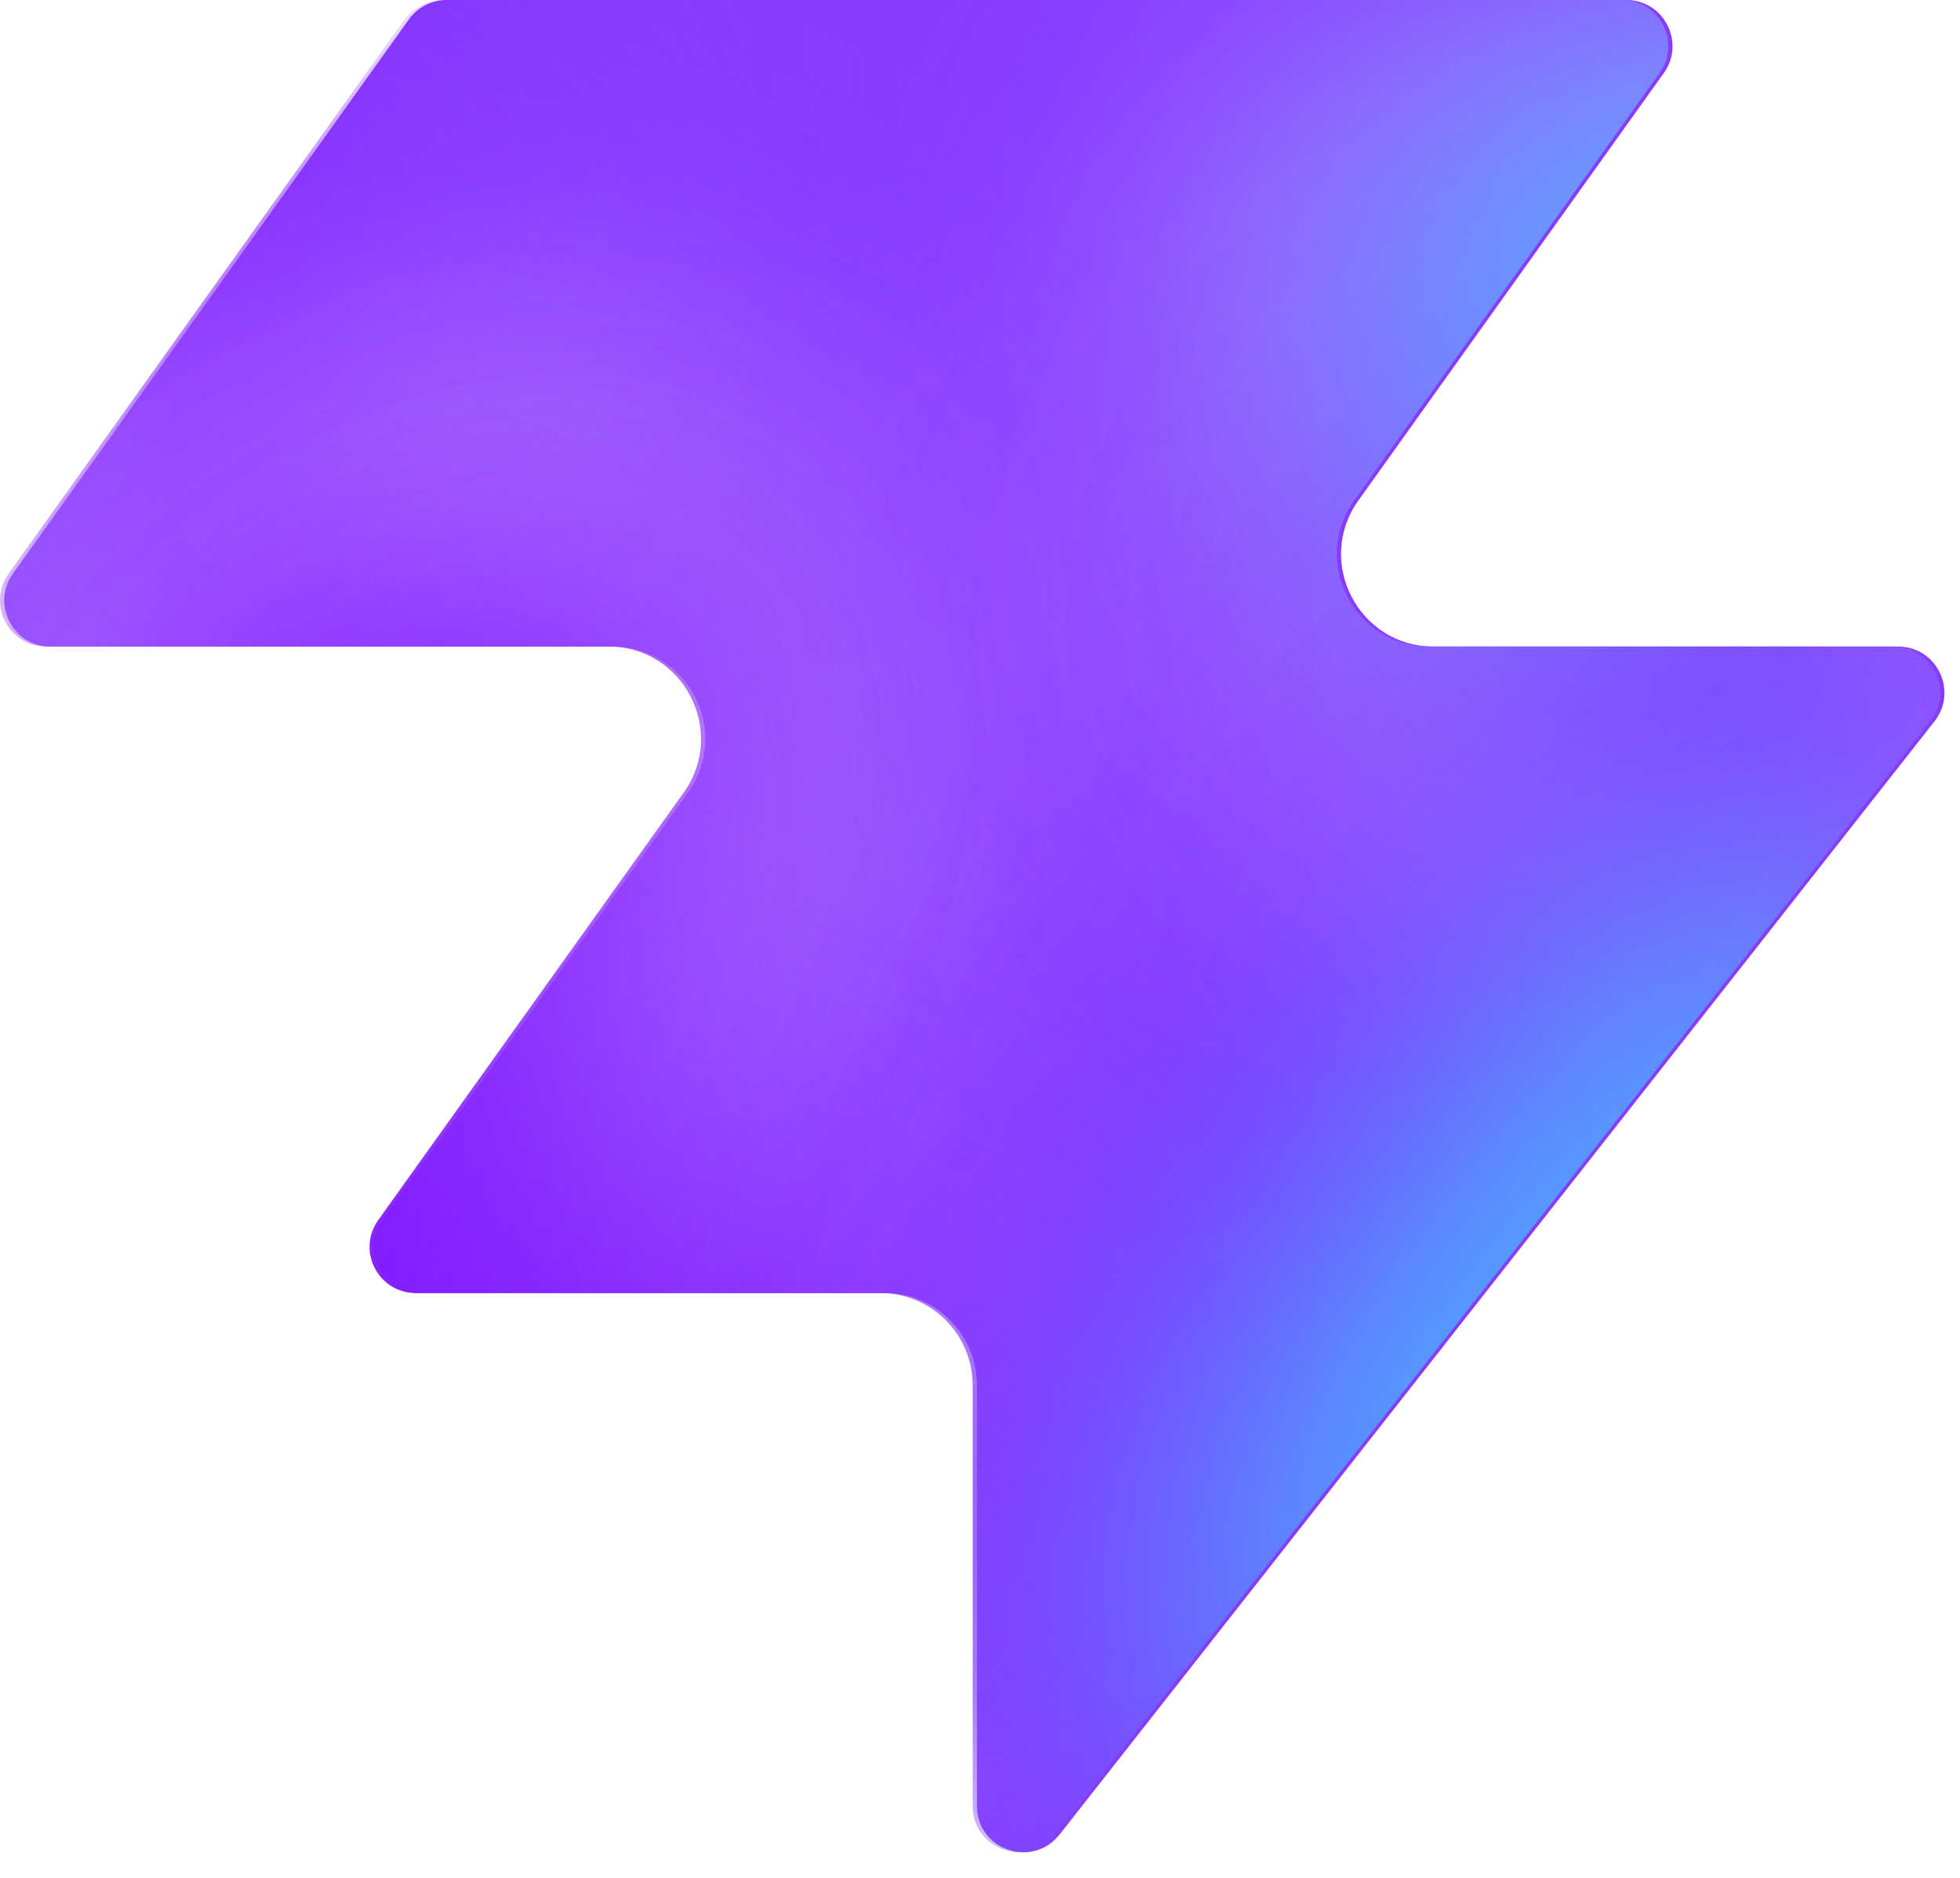
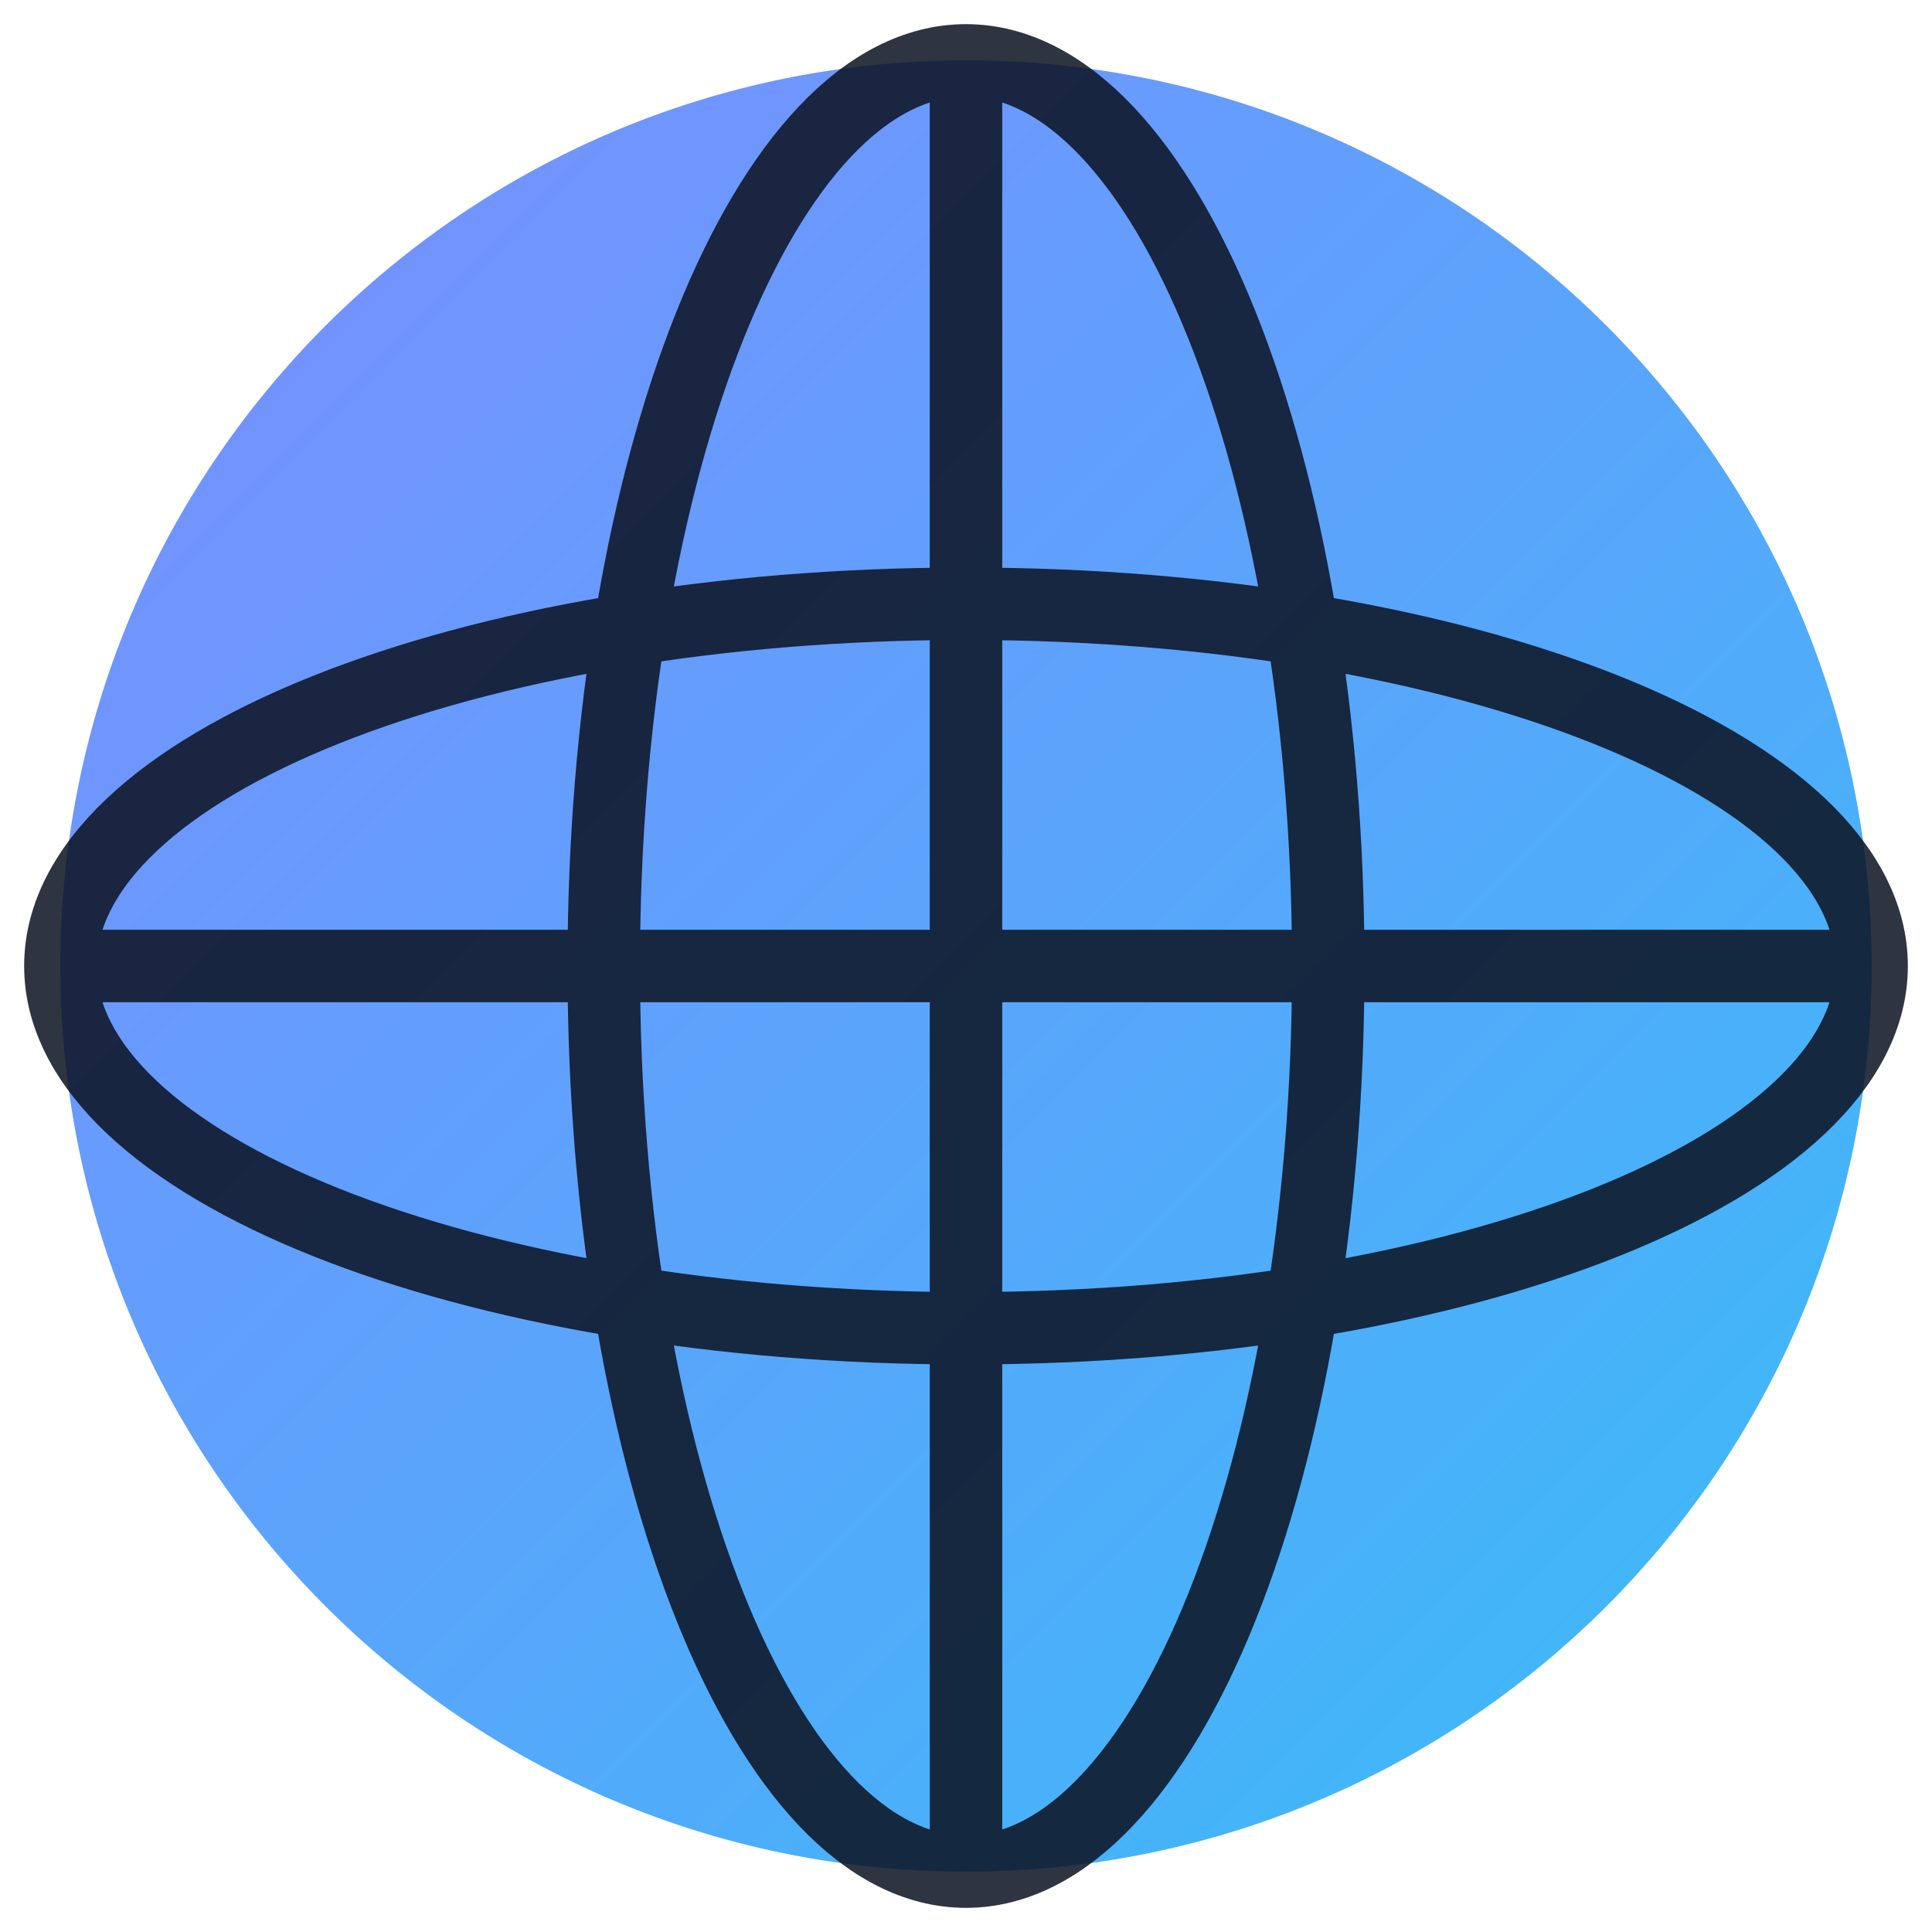
- <svg xmlns="http://www.w3.org/2000/svg" width="48" height="46" fill="none" viewBox="0 0 48 46">
-   <path fill="#863bff" d="M25.946 44.938c-.664.845-2.021.375-2.021-.698V33.937a2.26 2.26 0 0 0-2.262-2.262H10.287c-.92 0-1.456-1.04-.92-1.788l7.48-10.471c1.07-1.497 0-3.578-1.842-3.578H1.237c-.92 0-1.456-1.04-.92-1.788L10.013.474c.214-.297.556-.474.92-.474h28.894c.92 0 1.456 1.04.92 1.788l-7.48 10.471c-1.07 1.498 0 3.579 1.842 3.579h11.377c.943 0 1.473 1.088.89 1.83L25.947 44.94z" style="fill:#863bff;fill:color(display-p3 .525 .23 1);fill-opacity:1" />
-   <mask id="a" width="48" height="46" x="0" y="0" maskUnits="userSpaceOnUse" style="mask-type:alpha">
-     <path fill="#000" d="M25.842 44.938c-.664.844-2.021.375-2.021-.698V33.937a2.26 2.26 0 0 0-2.262-2.262H10.183c-.92 0-1.456-1.04-.92-1.788l7.48-10.471c1.07-1.498 0-3.579-1.842-3.579H1.133c-.92 0-1.456-1.04-.92-1.787L9.91.473c.214-.297.556-.474.92-.474h28.894c.92 0 1.456 1.04.92 1.788l-7.48 10.471c-1.07 1.498 0 3.578 1.842 3.578h11.377c.943 0 1.473 1.088.89 1.832L25.843 44.94z" style="fill:#000;fill-opacity:1" />
-   </mask>
-   <g mask="url(#a)">
-     <g filter="url(#b)">
-       <ellipse cx="5.508" cy="14.704" fill="#ede6ff" rx="5.508" ry="14.704" style="fill:#ede6ff;fill:color(display-p3 .927 .903 1);fill-opacity:1" transform="matrix(.00324 1 1 -.00324 -4.47 31.516)" />
-     </g>
-     <g filter="url(#c)">
-       <ellipse cx="10.399" cy="29.851" fill="#ede6ff" rx="10.399" ry="29.851" style="fill:#ede6ff;fill:color(display-p3 .927 .903 1);fill-opacity:1" transform="matrix(.00324 1 1 -.00324 -39.328 7.883)" />
-     </g>
-     <g filter="url(#d)">
-       <ellipse cx="5.508" cy="30.487" fill="#7e14ff" rx="5.508" ry="30.487" style="fill:#7e14ff;fill:color(display-p3 .492 .077 1);fill-opacity:1" transform="rotate(89.814 -25.913 -14.639)scale(1 -1)" />
-     </g>
-     <g filter="url(#e)">
-       <ellipse cx="5.508" cy="30.599" fill="#7e14ff" rx="5.508" ry="30.599" style="fill:#7e14ff;fill:color(display-p3 .492 .077 1);fill-opacity:1" transform="rotate(89.814 -32.644 -3.334)scale(1 -1)" />
-     </g>
-     <g filter="url(#f)">
-       <ellipse cx="5.508" cy="30.599" fill="#7e14ff" rx="5.508" ry="30.599" style="fill:#7e14ff;fill:color(display-p3 .492 .077 1);fill-opacity:1" transform="matrix(.00324 1 1 -.00324 -34.34 30.47)" />
-     </g>
-     <g filter="url(#g)">
-       <ellipse cx="14.072" cy="22.078" fill="#ede6ff" rx="14.072" ry="22.078" style="fill:#ede6ff;fill:color(display-p3 .927 .903 1);fill-opacity:1" transform="rotate(93.35 24.506 48.493)scale(-1 1)" />
-     </g>
-     <g filter="url(#h)">
-       <ellipse cx="3.47" cy="21.501" fill="#7e14ff" rx="3.47" ry="21.501" style="fill:#7e14ff;fill:color(display-p3 .492 .077 1);fill-opacity:1" transform="rotate(89.009 28.708 47.59)scale(-1 1)" />
-     </g>
-     <g filter="url(#i)">
-       <ellipse cx="3.47" cy="21.501" fill="#7e14ff" rx="3.47" ry="21.501" style="fill:#7e14ff;fill:color(display-p3 .492 .077 1);fill-opacity:1" transform="rotate(89.009 28.708 47.59)scale(-1 1)" />
-     </g>
-     <g filter="url(#j)">
-       <ellipse cx=".387" cy="8.972" fill="#7e14ff" rx="4.407" ry="29.108" style="fill:#7e14ff;fill:color(display-p3 .492 .077 1);fill-opacity:1" transform="rotate(39.51 .387 8.972)" />
-     </g>
-     <g filter="url(#k)">
-       <ellipse cx="47.523" cy="-6.092" fill="#7e14ff" rx="4.407" ry="29.108" style="fill:#7e14ff;fill:color(display-p3 .492 .077 1);fill-opacity:1" transform="rotate(37.892 47.523 -6.092)" />
-     </g>
-     <g filter="url(#l)">
-       <ellipse cx="41.412" cy="6.333" fill="#47bfff" rx="5.971" ry="9.665" style="fill:#47bfff;fill:color(display-p3 .28 .748 1);fill-opacity:1" transform="rotate(37.892 41.412 6.333)" />
-     </g>
-     <g filter="url(#m)">
-       <ellipse cx="-1.879" cy="38.332" fill="#7e14ff" rx="4.407" ry="29.108" style="fill:#7e14ff;fill:color(display-p3 .492 .077 1);fill-opacity:1" transform="rotate(37.892 -1.88 38.332)" />
-     </g>
-     <g filter="url(#n)">
-       <ellipse cx="-1.879" cy="38.332" fill="#7e14ff" rx="4.407" ry="29.108" style="fill:#7e14ff;fill:color(display-p3 .492 .077 1);fill-opacity:1" transform="rotate(37.892 -1.88 38.332)" />
-     </g>
-     <g filter="url(#o)">
-       <ellipse cx="35.651" cy="29.907" fill="#7e14ff" rx="4.407" ry="29.108" style="fill:#7e14ff;fill:color(display-p3 .492 .077 1);fill-opacity:1" transform="rotate(37.892 35.651 29.907)" />
-     </g>
-     <g filter="url(#p)">
-       <ellipse cx="38.418" cy="32.4" fill="#47bfff" rx="5.971" ry="15.297" style="fill:#47bfff;fill:color(display-p3 .28 .748 1);fill-opacity:1" transform="rotate(37.892 38.418 32.4)" />
-     </g>
+ <svg xmlns="http://www.w3.org/2000/svg" viewBox="0 0 64 64">
+   <defs>
+     <linearGradient id="g" x1="0" y1="0" x2="1" y2="1">
+       <stop offset="0" stop-color="#7c8cff" />
+       <stop offset="1" stop-color="#38bdf8" />
+     </linearGradient>
+   </defs>
+   <circle cx="32" cy="32" r="30" fill="url(#g)" />
+   <g fill="none" stroke="#0b1020" stroke-width="2.4" opacity="0.85">
+     <ellipse cx="32" cy="32" rx="30" ry="12" />
+     <ellipse cx="32" cy="32" rx="12" ry="30" />
+     <line x1="2" y1="32" x2="62" y2="32" />
+     <line x1="32" y1="2" x2="32" y2="62" />
  </g>
-   <defs>
-     <filter id="b" width="60.045" height="41.654" x="-19.77" y="16.149" color-interpolation-filters="sRGB" filterUnits="userSpaceOnUse">
-       <feFlood flood-opacity="0" result="BackgroundImageFix" />
-       <feBlend in="SourceGraphic" in2="BackgroundImageFix" result="shape" />
-       <feGaussianBlur result="effect1_foregroundBlur_2002_17158" stdDeviation="7.659" />
-     </filter>
-     <filter id="c" width="90.34" height="51.437" x="-54.613" y="-7.533" color-interpolation-filters="sRGB" filterUnits="userSpaceOnUse">
-       <feFlood flood-opacity="0" result="BackgroundImageFix" />
-       <feBlend in="SourceGraphic" in2="BackgroundImageFix" result="shape" />
-       <feGaussianBlur result="effect1_foregroundBlur_2002_17158" stdDeviation="7.659" />
-     </filter>
-     <filter id="d" width="79.355" height="29.4" x="-49.64" y="2.03" color-interpolation-filters="sRGB" filterUnits="userSpaceOnUse">
-       <feFlood flood-opacity="0" result="BackgroundImageFix" />
-       <feBlend in="SourceGraphic" in2="BackgroundImageFix" result="shape" />
-       <feGaussianBlur result="effect1_foregroundBlur_2002_17158" stdDeviation="4.596" />
-     </filter>
-     <filter id="e" width="79.579" height="29.4" x="-45.045" y="20.029" color-interpolation-filters="sRGB" filterUnits="userSpaceOnUse">
-       <feFlood flood-opacity="0" result="BackgroundImageFix" />
-       <feBlend in="SourceGraphic" in2="BackgroundImageFix" result="shape" />
-       <feGaussianBlur result="effect1_foregroundBlur_2002_17158" stdDeviation="4.596" />
-     </filter>
-     <filter id="f" width="79.579" height="29.4" x="-43.513" y="21.178" color-interpolation-filters="sRGB" filterUnits="userSpaceOnUse">
-       <feFlood flood-opacity="0" result="BackgroundImageFix" />
-       <feBlend in="SourceGraphic" in2="BackgroundImageFix" result="shape" />
-       <feGaussianBlur result="effect1_foregroundBlur_2002_17158" stdDeviation="4.596" />
-     </filter>
-     <filter id="g" width="74.749" height="58.852" x="15.756" y="-17.901" color-interpolation-filters="sRGB" filterUnits="userSpaceOnUse">
-       <feFlood flood-opacity="0" result="BackgroundImageFix" />
-       <feBlend in="SourceGraphic" in2="BackgroundImageFix" result="shape" />
-       <feGaussianBlur result="effect1_foregroundBlur_2002_17158" stdDeviation="7.659" />
-     </filter>
-     <filter id="h" width="61.377" height="25.362" x="23.548" y="2.284" color-interpolation-filters="sRGB" filterUnits="userSpaceOnUse">
-       <feFlood flood-opacity="0" result="BackgroundImageFix" />
-       <feBlend in="SourceGraphic" in2="BackgroundImageFix" result="shape" />
-       <feGaussianBlur result="effect1_foregroundBlur_2002_17158" stdDeviation="4.596" />
-     </filter>
-     <filter id="i" width="61.377" height="25.362" x="23.548" y="2.284" color-interpolation-filters="sRGB" filterUnits="userSpaceOnUse">
-       <feFlood flood-opacity="0" result="BackgroundImageFix" />
-       <feBlend in="SourceGraphic" in2="BackgroundImageFix" result="shape" />
-       <feGaussianBlur result="effect1_foregroundBlur_2002_17158" stdDeviation="4.596" />
-     </filter>
-     <filter id="j" width="56.045" height="63.649" x="-27.636" y="-22.853" color-interpolation-filters="sRGB" filterUnits="userSpaceOnUse">
-       <feFlood flood-opacity="0" result="BackgroundImageFix" />
-       <feBlend in="SourceGraphic" in2="BackgroundImageFix" result="shape" />
-       <feGaussianBlur result="effect1_foregroundBlur_2002_17158" stdDeviation="4.596" />
-     </filter>
-     <filter id="k" width="54.814" height="64.646" x="20.116" y="-38.415" color-interpolation-filters="sRGB" filterUnits="userSpaceOnUse">
-       <feFlood flood-opacity="0" result="BackgroundImageFix" />
-       <feBlend in="SourceGraphic" in2="BackgroundImageFix" result="shape" />
-       <feGaussianBlur result="effect1_foregroundBlur_2002_17158" stdDeviation="4.596" />
-     </filter>
-     <filter id="l" width="33.541" height="35.313" x="24.641" y="-11.323" color-interpolation-filters="sRGB" filterUnits="userSpaceOnUse">
-       <feFlood flood-opacity="0" result="BackgroundImageFix" />
-       <feBlend in="SourceGraphic" in2="BackgroundImageFix" result="shape" />
-       <feGaussianBlur result="effect1_foregroundBlur_2002_17158" stdDeviation="4.596" />
-     </filter>
-     <filter id="m" width="54.814" height="64.646" x="-29.286" y="6.009" color-interpolation-filters="sRGB" filterUnits="userSpaceOnUse">
-       <feFlood flood-opacity="0" result="BackgroundImageFix" />
-       <feBlend in="SourceGraphic" in2="BackgroundImageFix" result="shape" />
-       <feGaussianBlur result="effect1_foregroundBlur_2002_17158" stdDeviation="4.596" />
-     </filter>
-     <filter id="n" width="54.814" height="64.646" x="-29.286" y="6.009" color-interpolation-filters="sRGB" filterUnits="userSpaceOnUse">
-       <feFlood flood-opacity="0" result="BackgroundImageFix" />
-       <feBlend in="SourceGraphic" in2="BackgroundImageFix" result="shape" />
-       <feGaussianBlur result="effect1_foregroundBlur_2002_17158" stdDeviation="4.596" />
-     </filter>
-     <filter id="o" width="54.814" height="64.646" x="8.244" y="-2.416" color-interpolation-filters="sRGB" filterUnits="userSpaceOnUse">
-       <feFlood flood-opacity="0" result="BackgroundImageFix" />
-       <feBlend in="SourceGraphic" in2="BackgroundImageFix" result="shape" />
-       <feGaussianBlur result="effect1_foregroundBlur_2002_17158" stdDeviation="4.596" />
-     </filter>
-     <filter id="p" width="39.409" height="43.623" x="18.713" y="10.588" color-interpolation-filters="sRGB" filterUnits="userSpaceOnUse">
-       <feFlood flood-opacity="0" result="BackgroundImageFix" />
-       <feBlend in="SourceGraphic" in2="BackgroundImageFix" result="shape" />
-       <feGaussianBlur result="effect1_foregroundBlur_2002_17158" stdDeviation="4.596" />
-     </filter>
-   </defs>
</svg>
